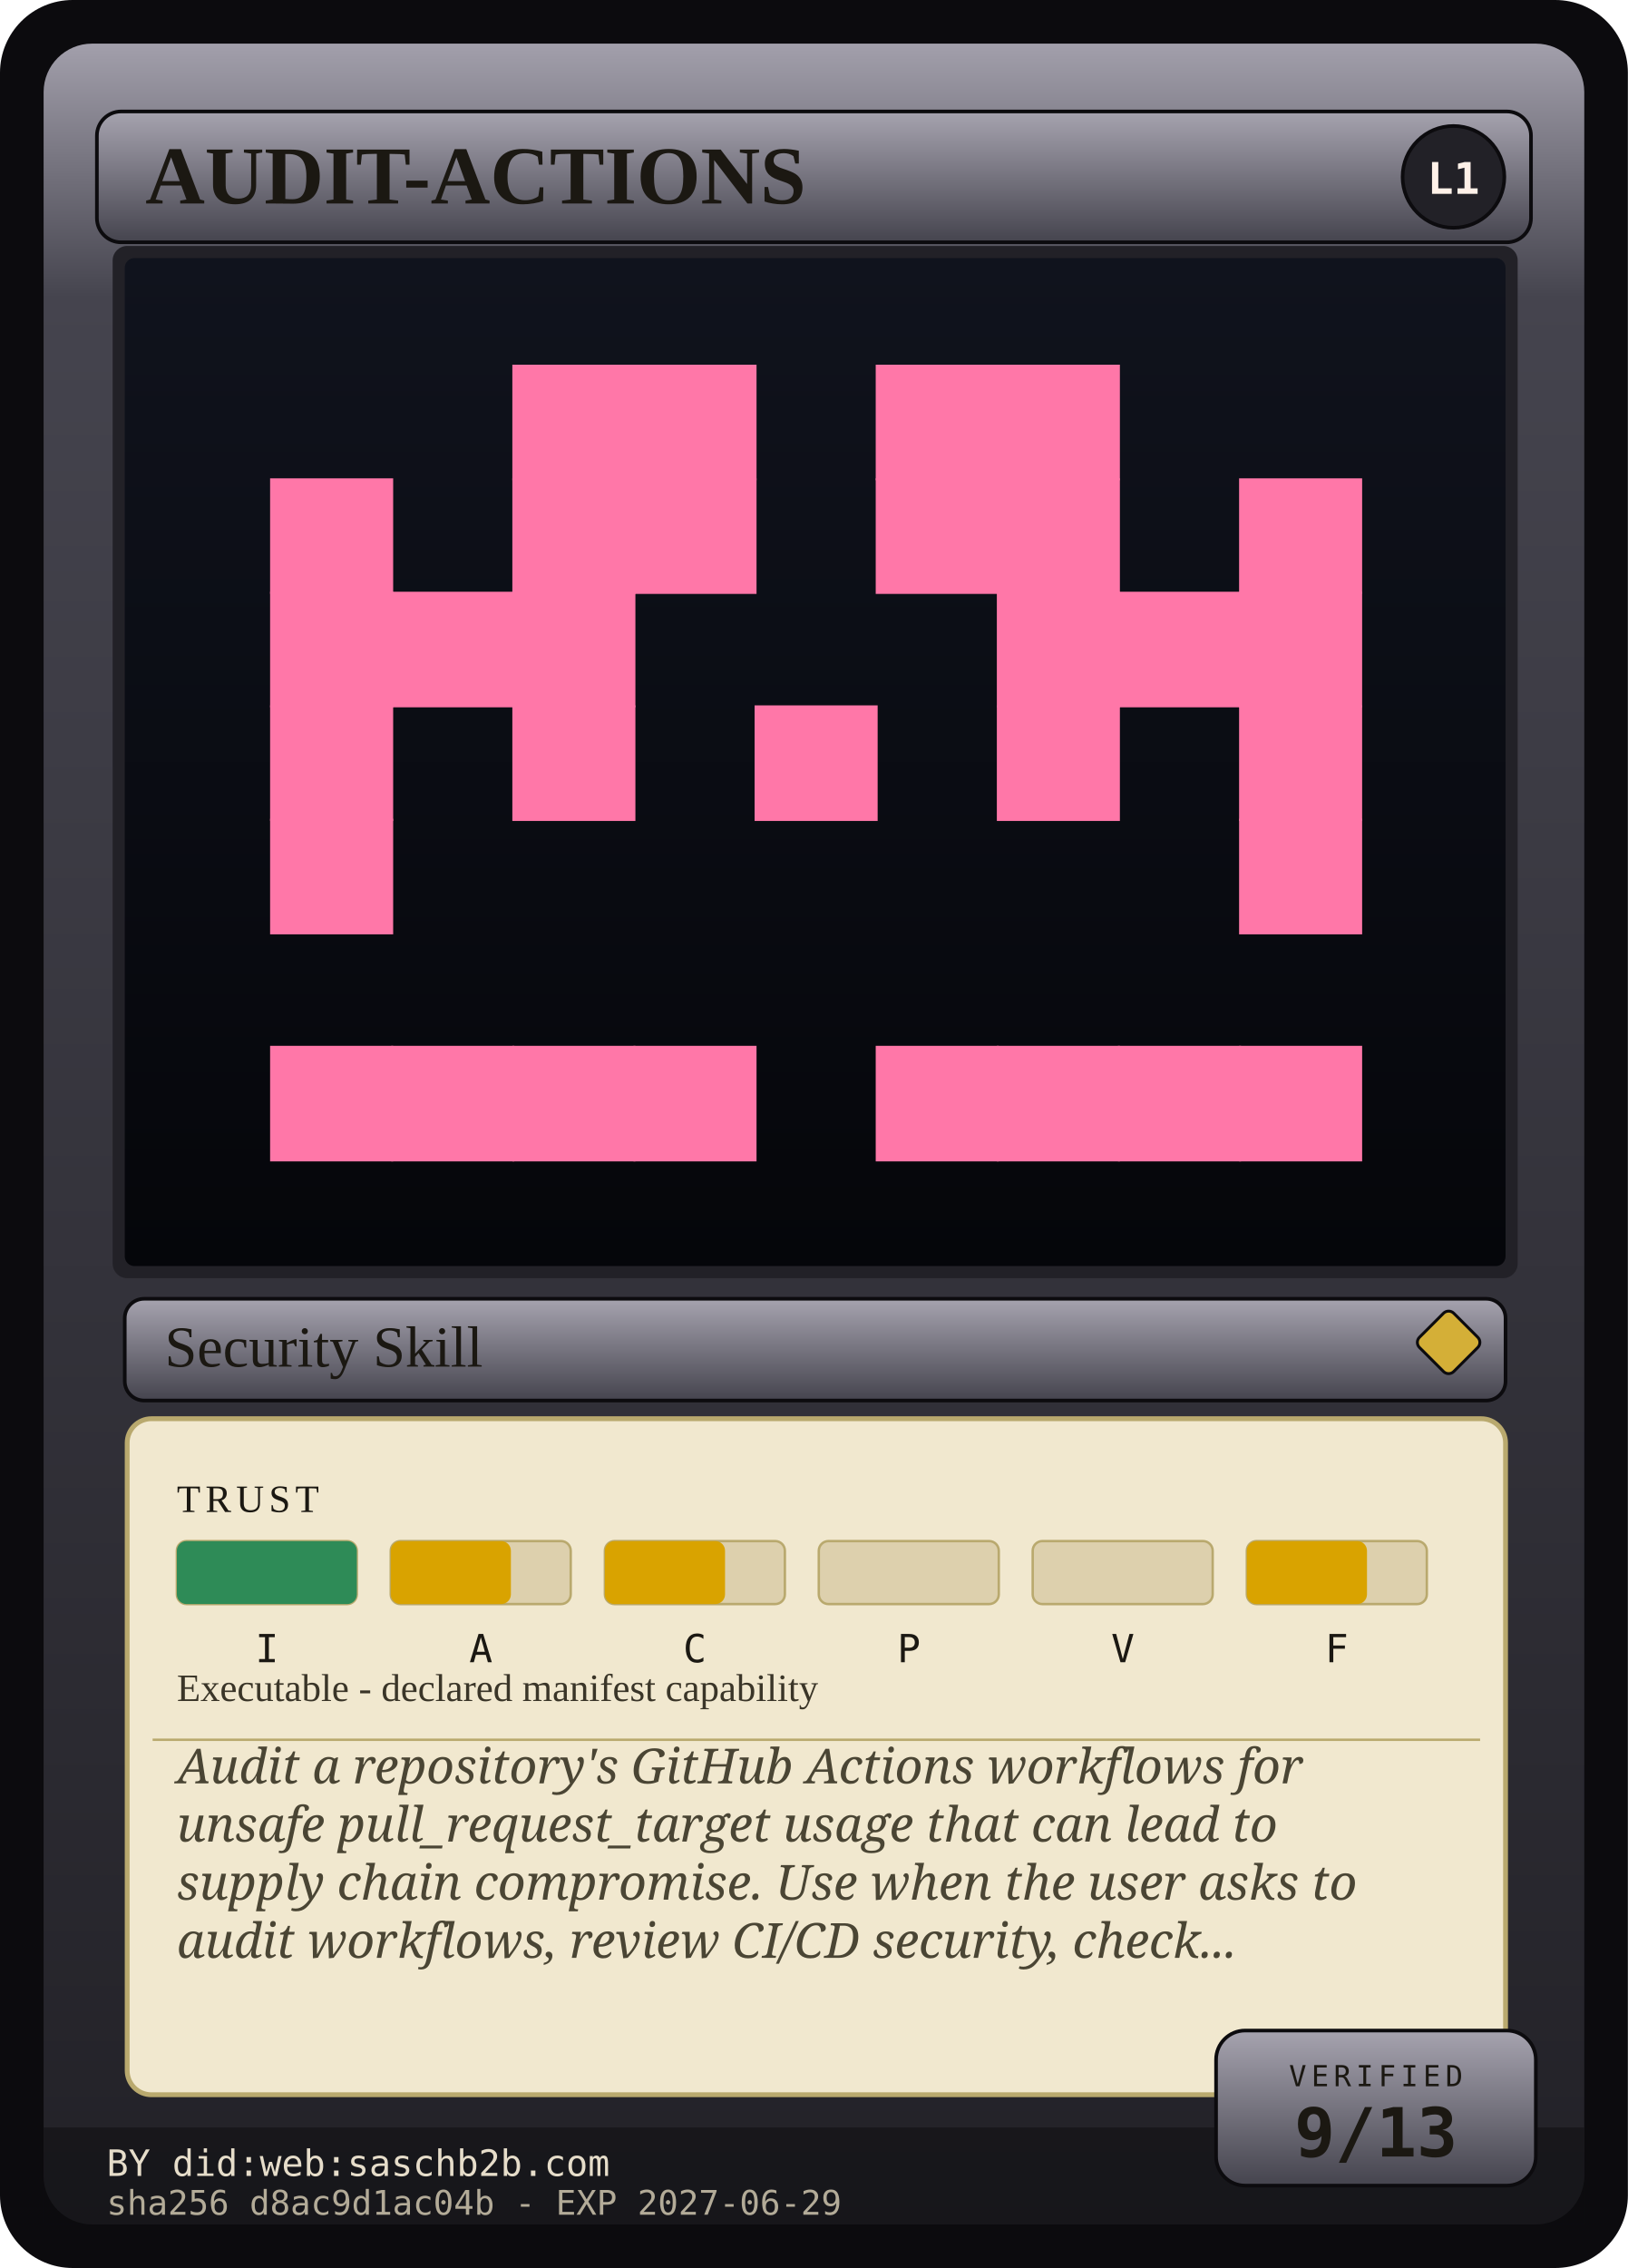
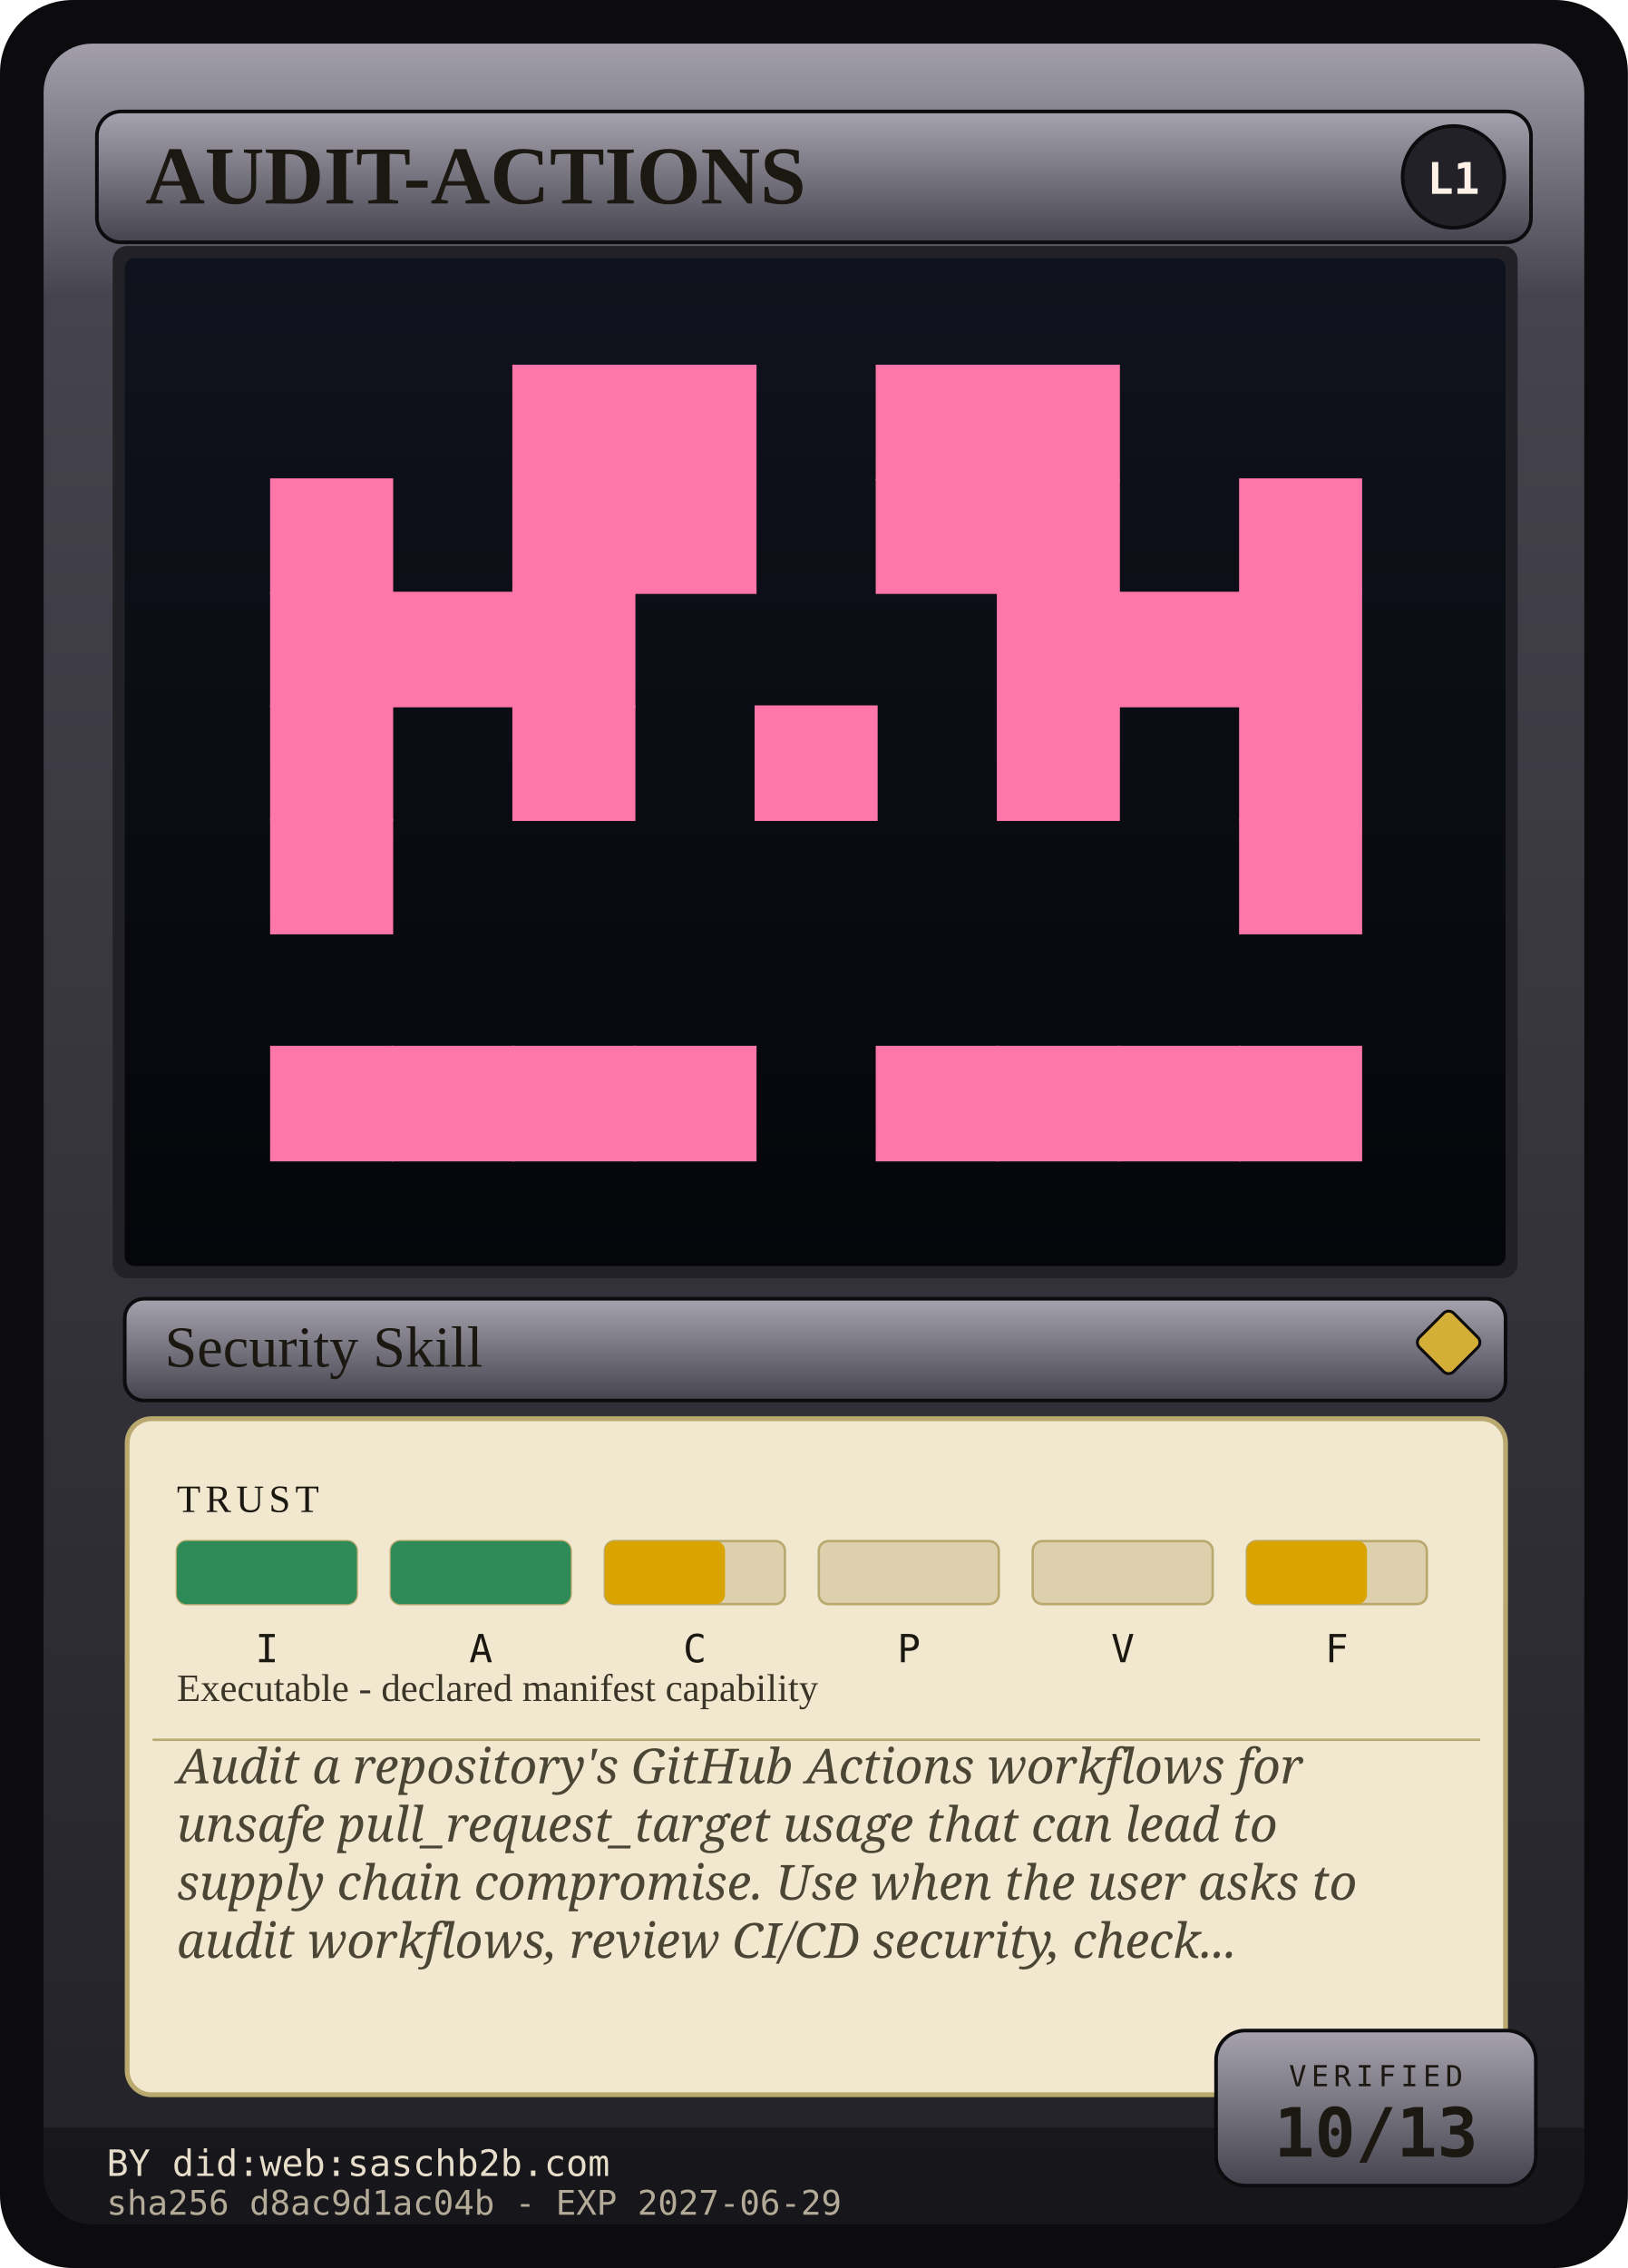
<svg xmlns="http://www.w3.org/2000/svg" width="672" height="936" viewBox="0 0 672 936" font-family="Georgia,'Times New Roman',serif">
  <defs>
    <linearGradient id="frame" x1="0" y1="0" x2="0" y2="1">
      <stop offset="0" stop-color="#a6a3af" />
      <stop offset="0.12" stop-color="#45444e" />
      <stop offset="1" stop-color="#222127" />
    </linearGradient>
    <linearGradient id="plate" x1="0" y1="0" x2="0" y2="1">
      <stop offset="0" stop-color="#a6a3af" />
      <stop offset="1" stop-color="#45444e" />
    </linearGradient>
    <linearGradient id="art" x1="0" y1="0" x2="0" y2="1">
      <stop offset="0" stop-color="#10131d" />
      <stop offset="1" stop-color="#05060a" />
    </linearGradient>
    <clipPath id="scr">
      <rect x="51.5" y="106.5" width="570" height="416" rx="4" />
    </clipPath>
  </defs>
  <rect x="0" y="0" width="672" height="936" rx="30" fill="#0c0b0e" />
  <rect x="18" y="18" width="636" height="900" rx="20" fill="url(#frame)" />
  <rect x="40" y="46" width="592" height="54" rx="10" fill="url(#plate)" stroke="#0c0b0e" stroke-width="1.5" />
  <text x="60" y="84" font-size="34" font-weight="bold" fill="#1b1812">AUDIT-ACTIONS</text>
  <circle cx="600" cy="73" r="21" fill="#222127" stroke="#0c0b0e" stroke-width="1.5" />
  <text x="600" y="80" font-size="18" font-weight="bold" fill="#fff1e8" text-anchor="middle" font-family="ui-monospace,monospace">L1</text>
  <rect x="46.5" y="101.5" width="580" height="426" rx="6" fill="#222127" />
  <g clip-path="url(#scr)">
    <rect x="51.5" y="106.5" width="570" height="416" fill="url(#art)" />
    <rect x="211.5" y="150.5" width="50.8" height="47.7" fill="#ff77a8" />
    <rect x="411.5" y="150.5" width="50.8" height="47.7" fill="#ff77a8" />
    <rect x="261.5" y="150.5" width="50.8" height="47.7" fill="#ff77a8" />
    <rect x="361.5" y="150.5" width="50.8" height="47.7" fill="#ff77a8" />
    <rect x="111.5" y="197.4" width="50.8" height="47.7" fill="#ff77a8" />
    <rect x="511.5" y="197.4" width="50.8" height="47.7" fill="#ff77a8" />
    <rect x="211.5" y="197.4" width="50.8" height="47.7" fill="#ff77a8" />
    <rect x="411.5" y="197.4" width="50.8" height="47.7" fill="#ff77a8" />
    <rect x="261.5" y="197.4" width="50.8" height="47.7" fill="#ff77a8" />
    <rect x="361.5" y="197.4" width="50.8" height="47.7" fill="#ff77a8" />
    <rect x="111.5" y="244.2" width="50.8" height="47.7" fill="#ff77a8" />
    <rect x="511.5" y="244.2" width="50.8" height="47.7" fill="#ff77a8" />
    <rect x="161.5" y="244.2" width="50.8" height="47.7" fill="#ff77a8" />
    <rect x="461.5" y="244.2" width="50.8" height="47.7" fill="#ff77a8" />
    <rect x="211.5" y="244.2" width="50.8" height="47.7" fill="#ff77a8" />
    <rect x="411.5" y="244.2" width="50.8" height="47.7" fill="#ff77a8" />
    <rect x="111.5" y="291.1" width="50.8" height="47.7" fill="#ff77a8" />
    <rect x="511.5" y="291.1" width="50.8" height="47.7" fill="#ff77a8" />
    <rect x="211.5" y="291.1" width="50.8" height="47.7" fill="#ff77a8" />
    <rect x="411.5" y="291.1" width="50.8" height="47.7" fill="#ff77a8" />
    <rect x="311.5" y="291.1" width="50.8" height="47.7" fill="#ff77a8" />
    <rect x="111.5" y="337.9" width="50.8" height="47.7" fill="#ff77a8" />
    <rect x="511.5" y="337.9" width="50.8" height="47.7" fill="#ff77a8" />
    <rect x="111.5" y="431.6" width="50.8" height="47.7" fill="#ff77a8" />
    <rect x="511.5" y="431.6" width="50.8" height="47.7" fill="#ff77a8" />
    <rect x="161.5" y="431.6" width="50.8" height="47.7" fill="#ff77a8" />
    <rect x="461.5" y="431.6" width="50.8" height="47.7" fill="#ff77a8" />
    <rect x="211.5" y="431.6" width="50.8" height="47.7" fill="#ff77a8" />
    <rect x="411.5" y="431.6" width="50.8" height="47.7" fill="#ff77a8" />
    <rect x="261.5" y="431.6" width="50.8" height="47.7" fill="#ff77a8" />
    <rect x="361.5" y="431.6" width="50.8" height="47.7" fill="#ff77a8" />
  </g>
  <rect x="51.5" y="536" width="570" height="42" rx="8" fill="url(#plate)" stroke="#0c0b0e" stroke-width="1.5" />
  <text x="68" y="564" font-size="24" fill="#1b1812">Security Skill</text>
  <rect x="588" y="544" width="20" height="20" rx="3" transform="rotate(45 598 554)" fill="#d4af37" stroke="#0c0b0e" stroke-width="1.2" />
  <rect x="52.5" y="585.5" width="569" height="279" rx="10" fill="#f1e8cf" stroke="#b9a96e" stroke-width="2" />
  <text x="73" y="624" font-size="16" letter-spacing="2" fill="#1b1812">TRUST</text>
  <rect x="73.0" y="636" width="74.3" height="26" rx="4" fill="#ddd0ad" stroke="#b9a96e" stroke-width="1" />
  <rect x="73.0" y="636" width="74.3" height="26" rx="4" fill="#2e8b57" />
  <text x="110.2" y="686" font-size="16" fill="#1b1812" text-anchor="middle" font-family="ui-monospace,monospace">I</text>
  <rect x="161.3" y="636" width="74.3" height="26" rx="4" fill="#ddd0ad" stroke="#b9a96e" stroke-width="1" />
-   <rect x="161.3" y="636" width="49.6" height="26" rx="4" fill="#d9a300" />
+   <rect x="161.3" y="636" width="74.3" height="26" rx="4" fill="#2e8b57" />
  <text x="198.5" y="686" font-size="16" fill="#1b1812" text-anchor="middle" font-family="ui-monospace,monospace">A</text>
  <rect x="249.7" y="636" width="74.3" height="26" rx="4" fill="#ddd0ad" stroke="#b9a96e" stroke-width="1" />
  <rect x="249.7" y="636" width="49.6" height="26" rx="4" fill="#d9a300" />
  <text x="286.8" y="686" font-size="16" fill="#1b1812" text-anchor="middle" font-family="ui-monospace,monospace">C</text>
  <rect x="338.0" y="636" width="74.3" height="26" rx="4" fill="#ddd0ad" stroke="#b9a96e" stroke-width="1" />
  <rect x="338.0" y="636" width="0.0" height="26" rx="4" fill="#8a8378" />
  <text x="375.2" y="686" font-size="16" fill="#1b1812" text-anchor="middle" font-family="ui-monospace,monospace">P</text>
  <rect x="426.3" y="636" width="74.3" height="26" rx="4" fill="#ddd0ad" stroke="#b9a96e" stroke-width="1" />
  <rect x="426.3" y="636" width="0.0" height="26" rx="4" fill="#8a8378" />
  <text x="463.5" y="686" font-size="16" fill="#1b1812" text-anchor="middle" font-family="ui-monospace,monospace">V</text>
  <rect x="514.7" y="636" width="74.3" height="26" rx="4" fill="#ddd0ad" stroke="#b9a96e" stroke-width="1" />
  <rect x="514.7" y="636" width="49.6" height="26" rx="4" fill="#d9a300" />
  <text x="551.8" y="686" font-size="16" fill="#1b1812" text-anchor="middle" font-family="ui-monospace,monospace">F</text>
  <text x="73" y="702" font-size="16" fill="#3a3528">Executable - declared manifest capability</text>
  <line x1="63" y1="718" x2="611" y2="718" stroke="#b9a96e" stroke-width="1" />
  <text x="73" y="736" font-size="20" font-style="italic" fill="#4a4534" font-family="Georgia,serif">Audit a repository's GitHub Actions workflows for</text>
  <text x="73" y="760" font-size="20" font-style="italic" fill="#4a4534" font-family="Georgia,serif">unsafe pull_request_target usage that can lead to</text>
  <text x="73" y="784" font-size="20" font-style="italic" fill="#4a4534" font-family="Georgia,serif">supply chain compromise. Use when the user asks to</text>
  <text x="73" y="808" font-size="20" font-style="italic" fill="#4a4534" font-family="Georgia,serif">audit workflows, review CI/CD security, check...</text>
  <rect x="18" y="878" width="636" height="40" fill="#0c0b0e" opacity="0.5" />
  <text x="44" y="898" font-size="15" fill="#e6ddca" font-family="ui-monospace,monospace">BY did:web:saschb2b.com</text>
  <text x="44" y="914" font-size="14" fill="#b3ab98" font-family="ui-monospace,monospace">sha256 d8ac9d1ac04b - EXP 2027-06-29</text>
  <rect x="502" y="838" width="132" height="64" rx="12" fill="url(#plate)" stroke="#0c0b0e" stroke-width="1.5" />
  <text x="568" y="861" font-size="12" letter-spacing="2" fill="#1b1812" text-anchor="middle" font-family="ui-monospace,monospace">VERIFIED</text>
-   <text x="568" y="890" font-size="28" font-weight="bold" fill="#1b1812" text-anchor="middle" font-family="ui-monospace,monospace">9/13</text>
+   <text x="568" y="890" font-size="28" font-weight="bold" fill="#1b1812" text-anchor="middle" font-family="ui-monospace,monospace">10/13</text>
</svg>
